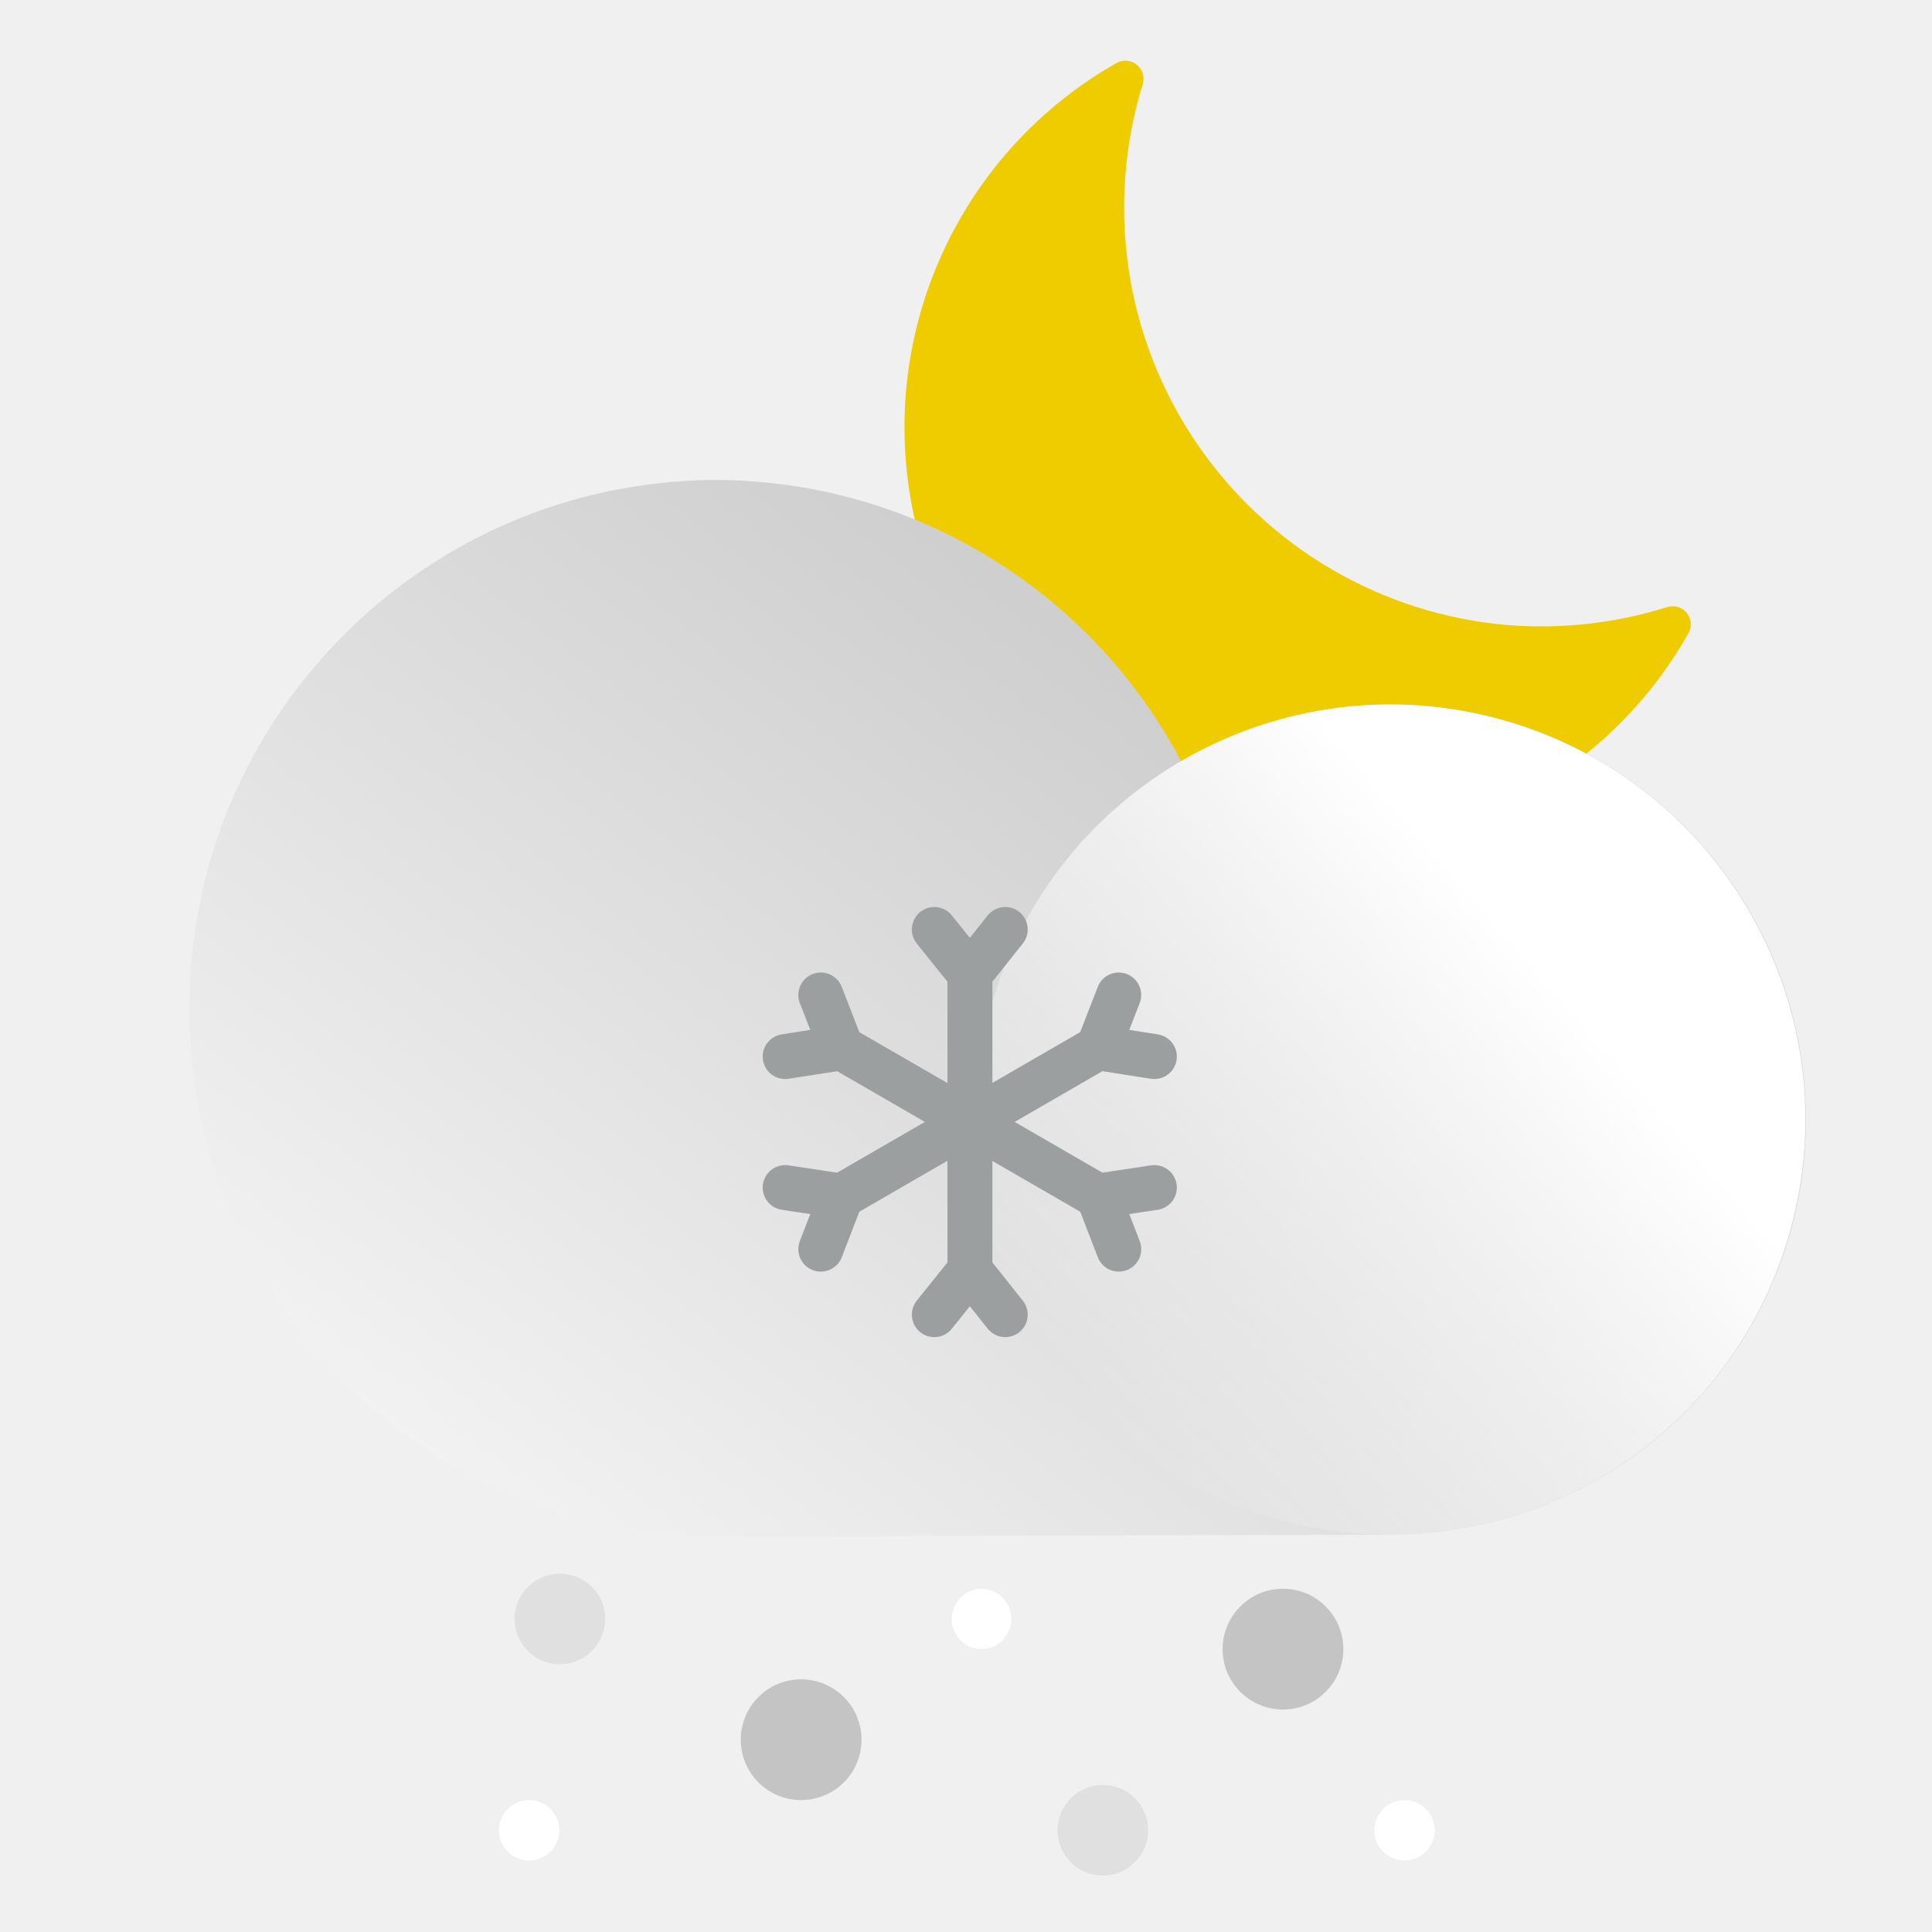
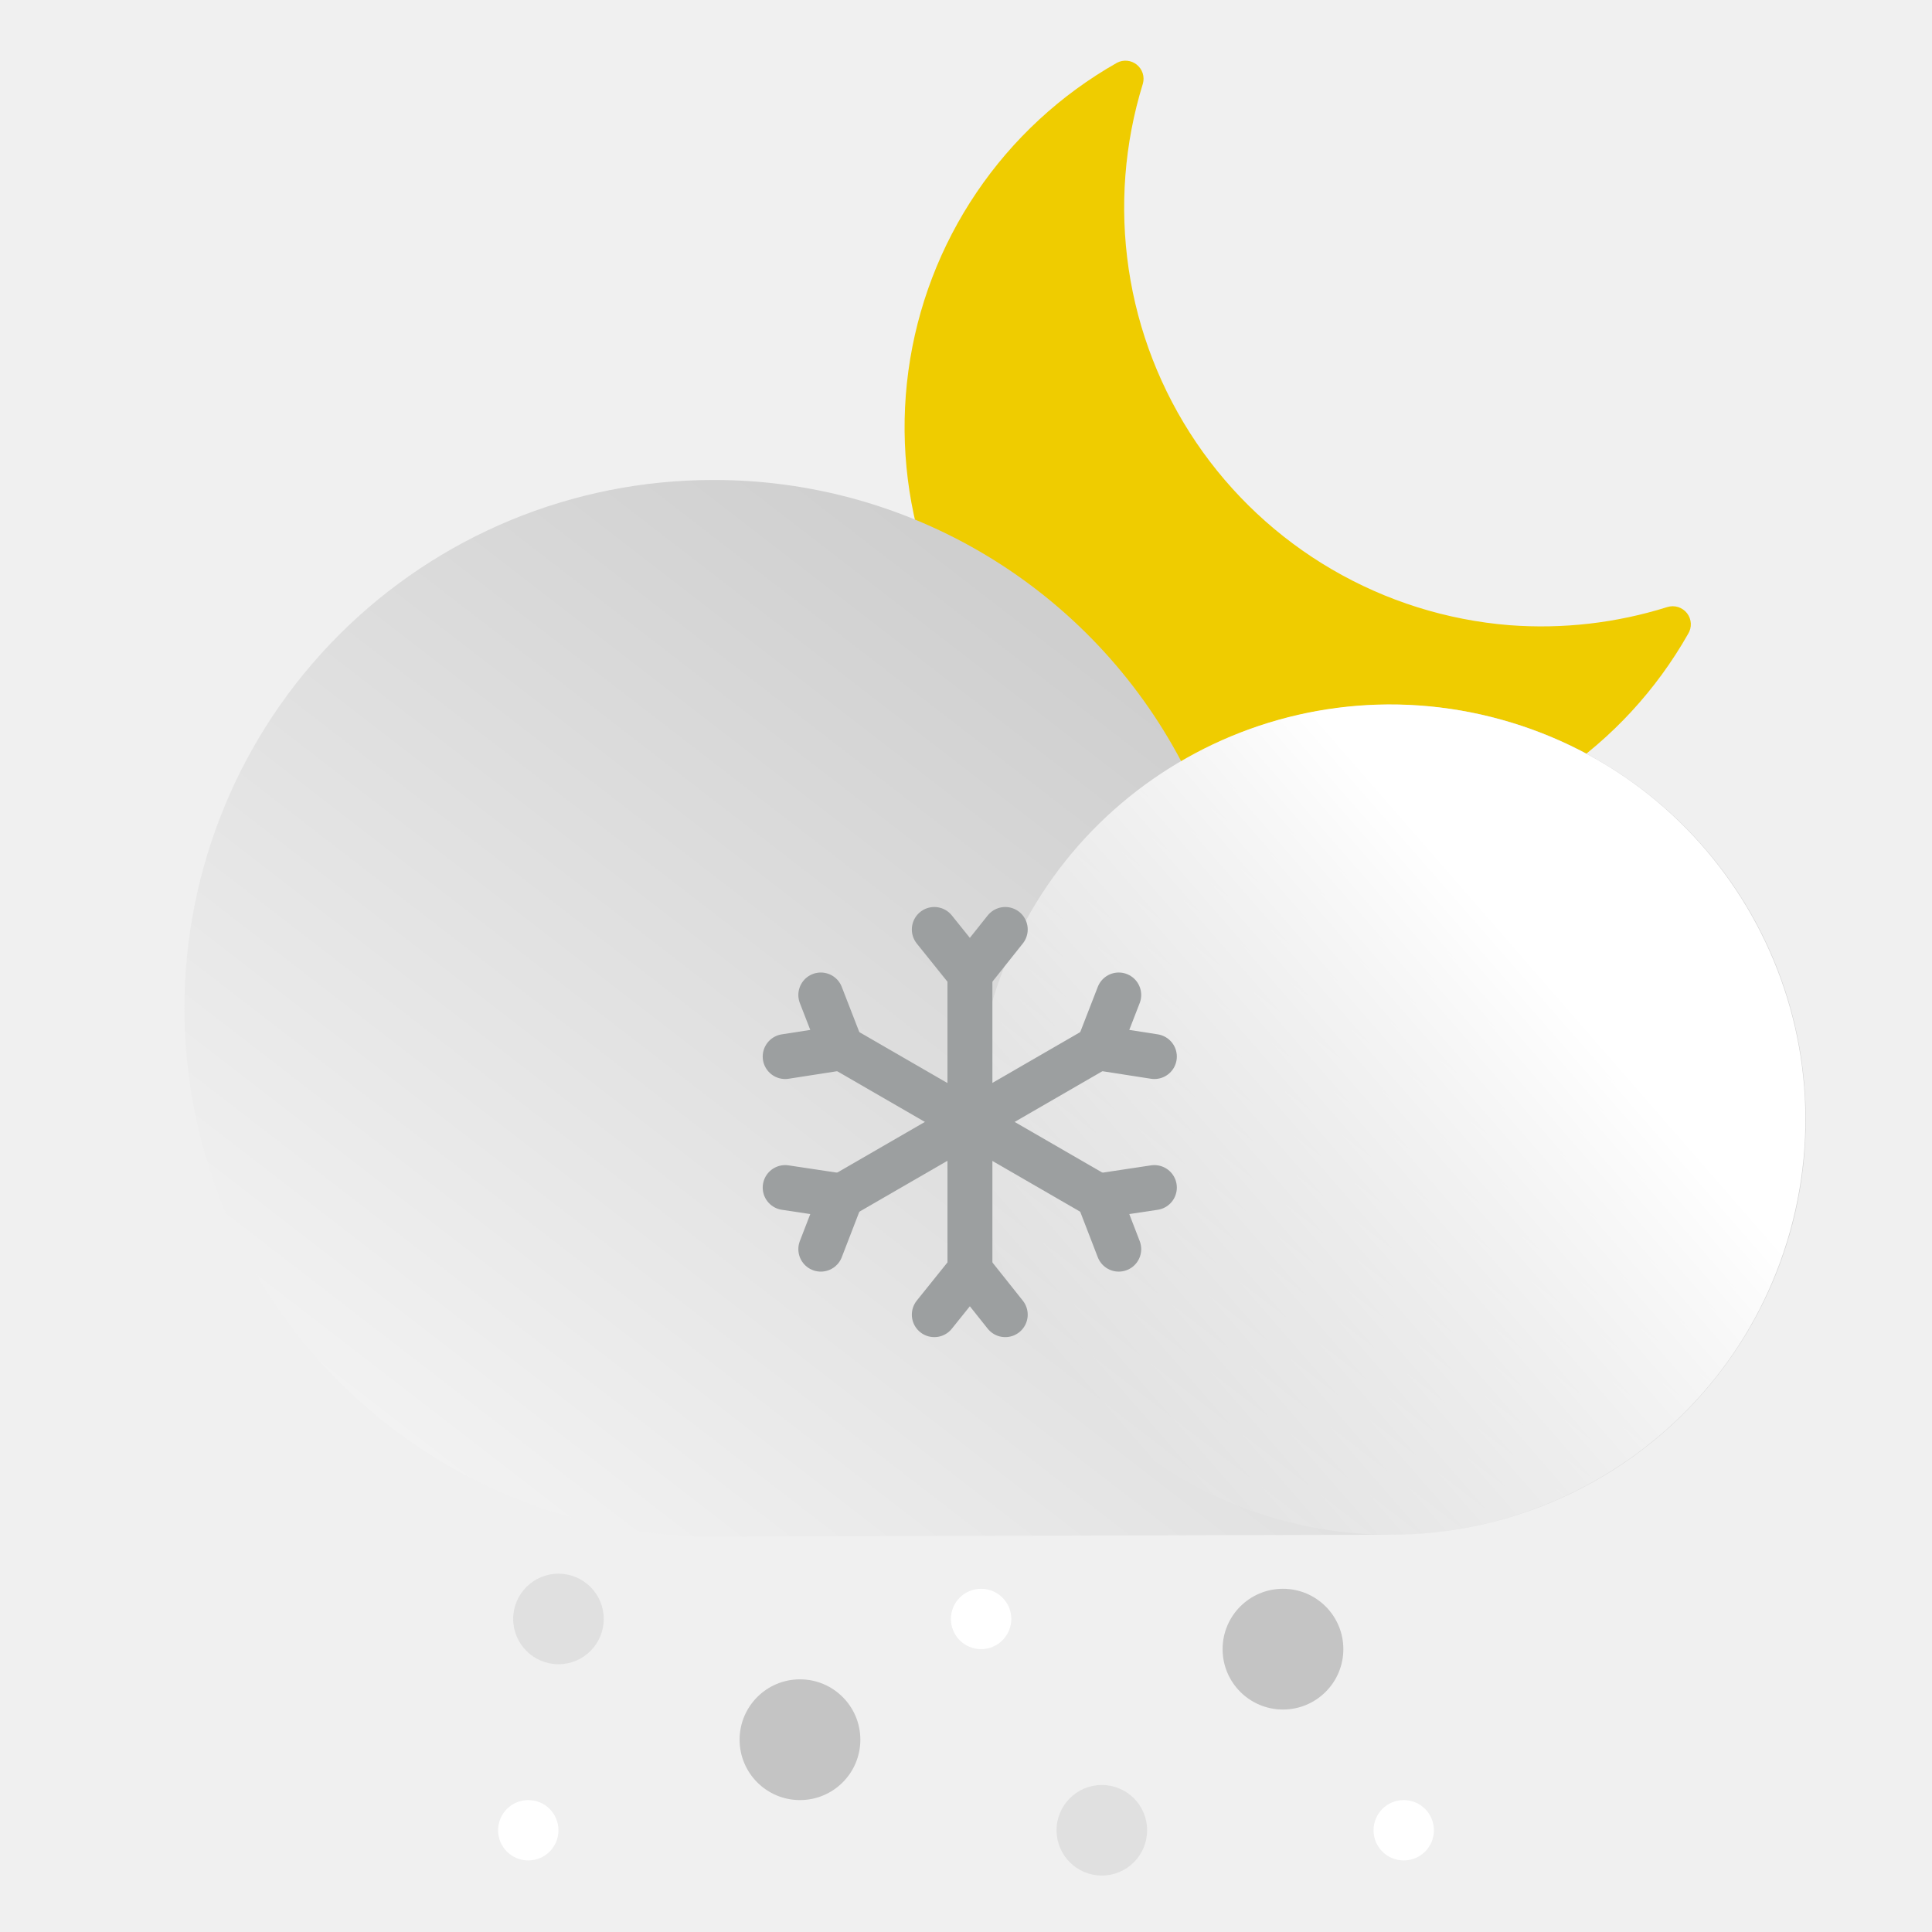
- <svg xmlns="http://www.w3.org/2000/svg" width="86" height="86" fill="none">
-   <path d="M67.188 27.83A18.65 18.65 0 0150.873 3.721a.807.807 0 00-1.155-.927 18.652 18.652 0 1025.423 25.424.807.807 0 00-.927-1.196 18.69 18.69 0 01-7.028.806z" fill="#EFCC00" />
-   <path d="M31.793 21.366a23.502 23.502 0 0120.788 12.523 18.477 18.477 0 119.232 34.427l-30.087.08a23.516 23.516 0 010-47.03h.067z" fill="url(#paint0_linear)" />
-   <path d="M79.68 54.81c2.745-9.828-2.996-20.02-12.824-22.767-9.828-2.746-20.02 2.996-22.767 12.824-2.746 9.828 2.996 20.02 12.824 22.766 9.827 2.746 20.02-2.995 22.766-12.823z" fill="url(#paint1_linear)" />
-   <path d="M43.175 43.134v13.613m1.572-15.373l-1.572 1.975-1.586-1.975m.001 17.146l1.585-1.975 1.572 1.975m4.313-11.986l-11.784 6.813m14.109-6.316l-2.5-.39.914-2.351M34.95 52.863l2.5.376-.913 2.365m12.523-2.257l-11.784-6.813m12.524 9.07l-.914-2.365 2.499-.376M36.537 44.29l.913 2.352-2.5.39" stroke="#9C9FA0" stroke-width="2" stroke-miterlimit="10" stroke-linecap="round" />
-   <path d="M35.61 80.128a2.688 2.688 0 100-5.375 2.688 2.688 0 000 5.375z" fill="#C4C4C4" />
-   <path d="M49.047 83.487a2.016 2.016 0 100-4.031 2.016 2.016 0 000 4.031zM24.86 74.08a2.016 2.016 0 100-4.03 2.016 2.016 0 000 4.03z" fill="#E0E0E0" />
-   <path d="M43.672 73.41a1.344 1.344 0 100-2.688 1.344 1.344 0 000 2.687zm18.812 9.405a1.344 1.344 0 100-2.687 1.344 1.344 0 000 2.687zm-38.968 0a1.344 1.344 0 100-2.687 1.344 1.344 0 000 2.687z" fill="#fff" />
-   <path d="M57.11 76.097a2.688 2.688 0 100-5.376 2.688 2.688 0 000 5.376z" fill="#C4C4C4" />
+ <svg xmlns="http://www.w3.org/2000/svg" width="86" height="86" viewBox="0 0 86 86" fill="none">
+   <path d="M67.188 27.829C64.402 27.604 61.703 26.756 59.29 25.347C56.876 23.939 54.81 22.006 53.244 19.692C51.678 17.377 50.652 14.741 50.242 11.976C49.832 9.212 50.048 6.392 50.874 3.722C50.916 3.57 50.913 3.409 50.865 3.259C50.816 3.109 50.725 2.977 50.602 2.878C50.479 2.779 50.33 2.719 50.173 2.704C50.016 2.689 49.858 2.721 49.719 2.795C47.219 4.212 45.081 6.187 43.471 8.567C41.86 10.947 40.822 13.666 40.435 16.513C40.049 19.36 40.326 22.258 41.244 24.981C42.162 27.703 43.697 30.177 45.729 32.209C47.761 34.24 50.234 35.775 52.957 36.693C55.679 37.611 58.577 37.888 61.424 37.502C64.272 37.116 66.991 36.077 69.371 34.467C71.75 32.857 73.725 30.718 75.142 28.219C75.23 28.079 75.272 27.916 75.264 27.751C75.256 27.586 75.197 27.428 75.096 27.297C74.995 27.167 74.856 27.071 74.699 27.022C74.541 26.973 74.373 26.973 74.215 27.023C71.945 27.736 69.56 28.01 67.188 27.829Z" fill="#EFCC00" />
+   <path d="M31.793 21.366C36.07 21.364 40.266 22.53 43.929 24.737C47.592 26.944 50.583 30.108 52.581 33.889C55.035 32.455 57.786 31.606 60.622 31.408C63.457 31.21 66.3 31.67 68.929 32.75C71.558 33.83 73.902 35.502 75.78 37.637C77.657 39.771 79.016 42.309 79.753 45.054C80.489 47.8 80.582 50.678 80.024 53.465C79.466 56.252 78.273 58.873 76.537 61.123C74.802 63.374 72.57 65.194 70.016 66.442C67.462 67.689 64.655 68.331 61.813 68.316L31.726 68.397C25.489 68.397 19.508 65.919 15.098 61.509C10.688 57.099 8.21 51.118 8.21 44.881C8.21 38.645 10.688 32.663 15.098 28.253C19.508 23.843 25.489 21.366 31.726 21.366H31.793Z" fill="url(#paint0_linear)" />
+   <path d="M79.679 54.81C82.425 44.982 76.684 34.789 66.856 32.043C57.028 29.297 46.835 35.039 44.089 44.867C41.343 54.694 47.085 64.888 56.913 67.633C66.74 70.379 76.933 64.638 79.679 54.81Z" fill="url(#paint1_linear)" />
+   <path d="M43.175 43.134V56.747" stroke="#9C9FA0" stroke-width="2" stroke-miterlimit="10" stroke-linecap="round" />
+   <path d="M44.747 41.374L43.175 43.349L41.589 41.374" stroke="#9C9FA0" stroke-width="2" stroke-miterlimit="10" stroke-linecap="round" />
+   <path d="M41.589 58.52L43.175 56.545L44.747 58.52" stroke="#9C9FA0" stroke-width="2" stroke-miterlimit="10" stroke-linecap="round" />
+   <path d="M49.06 46.534L37.276 53.347" stroke="#9C9FA0" stroke-width="2" stroke-miterlimit="10" stroke-linecap="round" />
+   <path d="M51.385 47.031L48.886 46.642L49.799 44.29" stroke="#9C9FA0" stroke-width="2" stroke-miterlimit="10" stroke-linecap="round" />
+   <path d="M34.951 52.863L37.45 53.239L36.537 55.604" stroke="#9C9FA0" stroke-width="2" stroke-miterlimit="10" stroke-linecap="round" />
+   <path d="M49.06 53.347L37.276 46.534" stroke="#9C9FA0" stroke-width="2" stroke-miterlimit="10" stroke-linecap="round" />
+   <path d="M49.799 55.604L48.886 53.239L51.385 52.863" stroke="#9C9FA0" stroke-width="2" stroke-miterlimit="10" stroke-linecap="round" />
+   <path d="M36.537 44.29L37.45 46.642L34.951 47.031" stroke="#9C9FA0" stroke-width="2" stroke-miterlimit="10" stroke-linecap="round" />
+   <path d="M35.609 80.128C37.094 80.128 38.297 78.925 38.297 77.44C38.297 75.956 37.094 74.753 35.609 74.753C34.125 74.753 32.922 75.956 32.922 77.44C32.922 78.925 34.125 80.128 35.609 80.128Z" fill="#C4C4C4" />
+   <path d="M49.047 83.487C50.16 83.487 51.062 82.585 51.062 81.472C51.062 80.358 50.16 79.456 49.047 79.456C47.934 79.456 47.031 80.358 47.031 81.472C47.031 82.585 47.934 83.487 49.047 83.487Z" fill="#E0E0E0" />
+   <path d="M24.859 74.081C25.973 74.081 26.875 73.178 26.875 72.065C26.875 70.952 25.973 70.05 24.859 70.05C23.746 70.05 22.844 70.952 22.844 72.065C22.844 73.178 23.746 74.081 24.859 74.081Z" fill="#E0E0E0" />
+   <path d="M43.672 73.409C44.414 73.409 45.016 72.807 45.016 72.065C45.016 71.323 44.414 70.722 43.672 70.722C42.93 70.722 42.328 71.323 42.328 72.065C42.328 72.807 42.93 73.409 43.672 73.409Z" fill="white" />
+   <path d="M62.484 82.815C63.227 82.815 63.828 82.214 63.828 81.472C63.828 80.729 63.227 80.128 62.484 80.128C61.742 80.128 61.141 80.729 61.141 81.472C61.141 82.214 61.742 82.815 62.484 82.815Z" fill="white" />
+   <path d="M23.516 82.815C24.258 82.815 24.859 82.214 24.859 81.472C24.859 80.729 24.258 80.128 23.516 80.128C22.773 80.128 22.172 80.729 22.172 81.472C22.172 82.214 22.773 82.815 23.516 82.815Z" fill="white" />
+   <path d="M57.109 76.097C58.594 76.097 59.797 74.893 59.797 73.409C59.797 71.925 58.594 70.722 57.109 70.722C55.625 70.722 54.422 71.925 54.422 73.409C54.422 74.893 55.625 76.097 57.109 76.097Z" fill="#C4C4C4" />
  <defs>
    <linearGradient id="paint0_linear" x1="25.867" y1="70.399" x2="54.207" y2="33.701" gradientUnits="userSpaceOnUse">
      <stop stop-color="#F2F2F2" />
      <stop offset="1" stop-color="#CFCFCF" />
    </linearGradient>
    <linearGradient id="paint1_linear" x1="69.43" y1="43.255" x2="48.023" y2="61.899" gradientUnits="userSpaceOnUse">
-       <stop offset=".02" stop-color="#fff" />
-       <stop offset="1" stop-color="#fff" stop-opacity="0" />
+       <stop offset="0.02" stop-color="white" />
+       <stop offset="1" stop-color="white" stop-opacity="0" />
    </linearGradient>
  </defs>
</svg>
